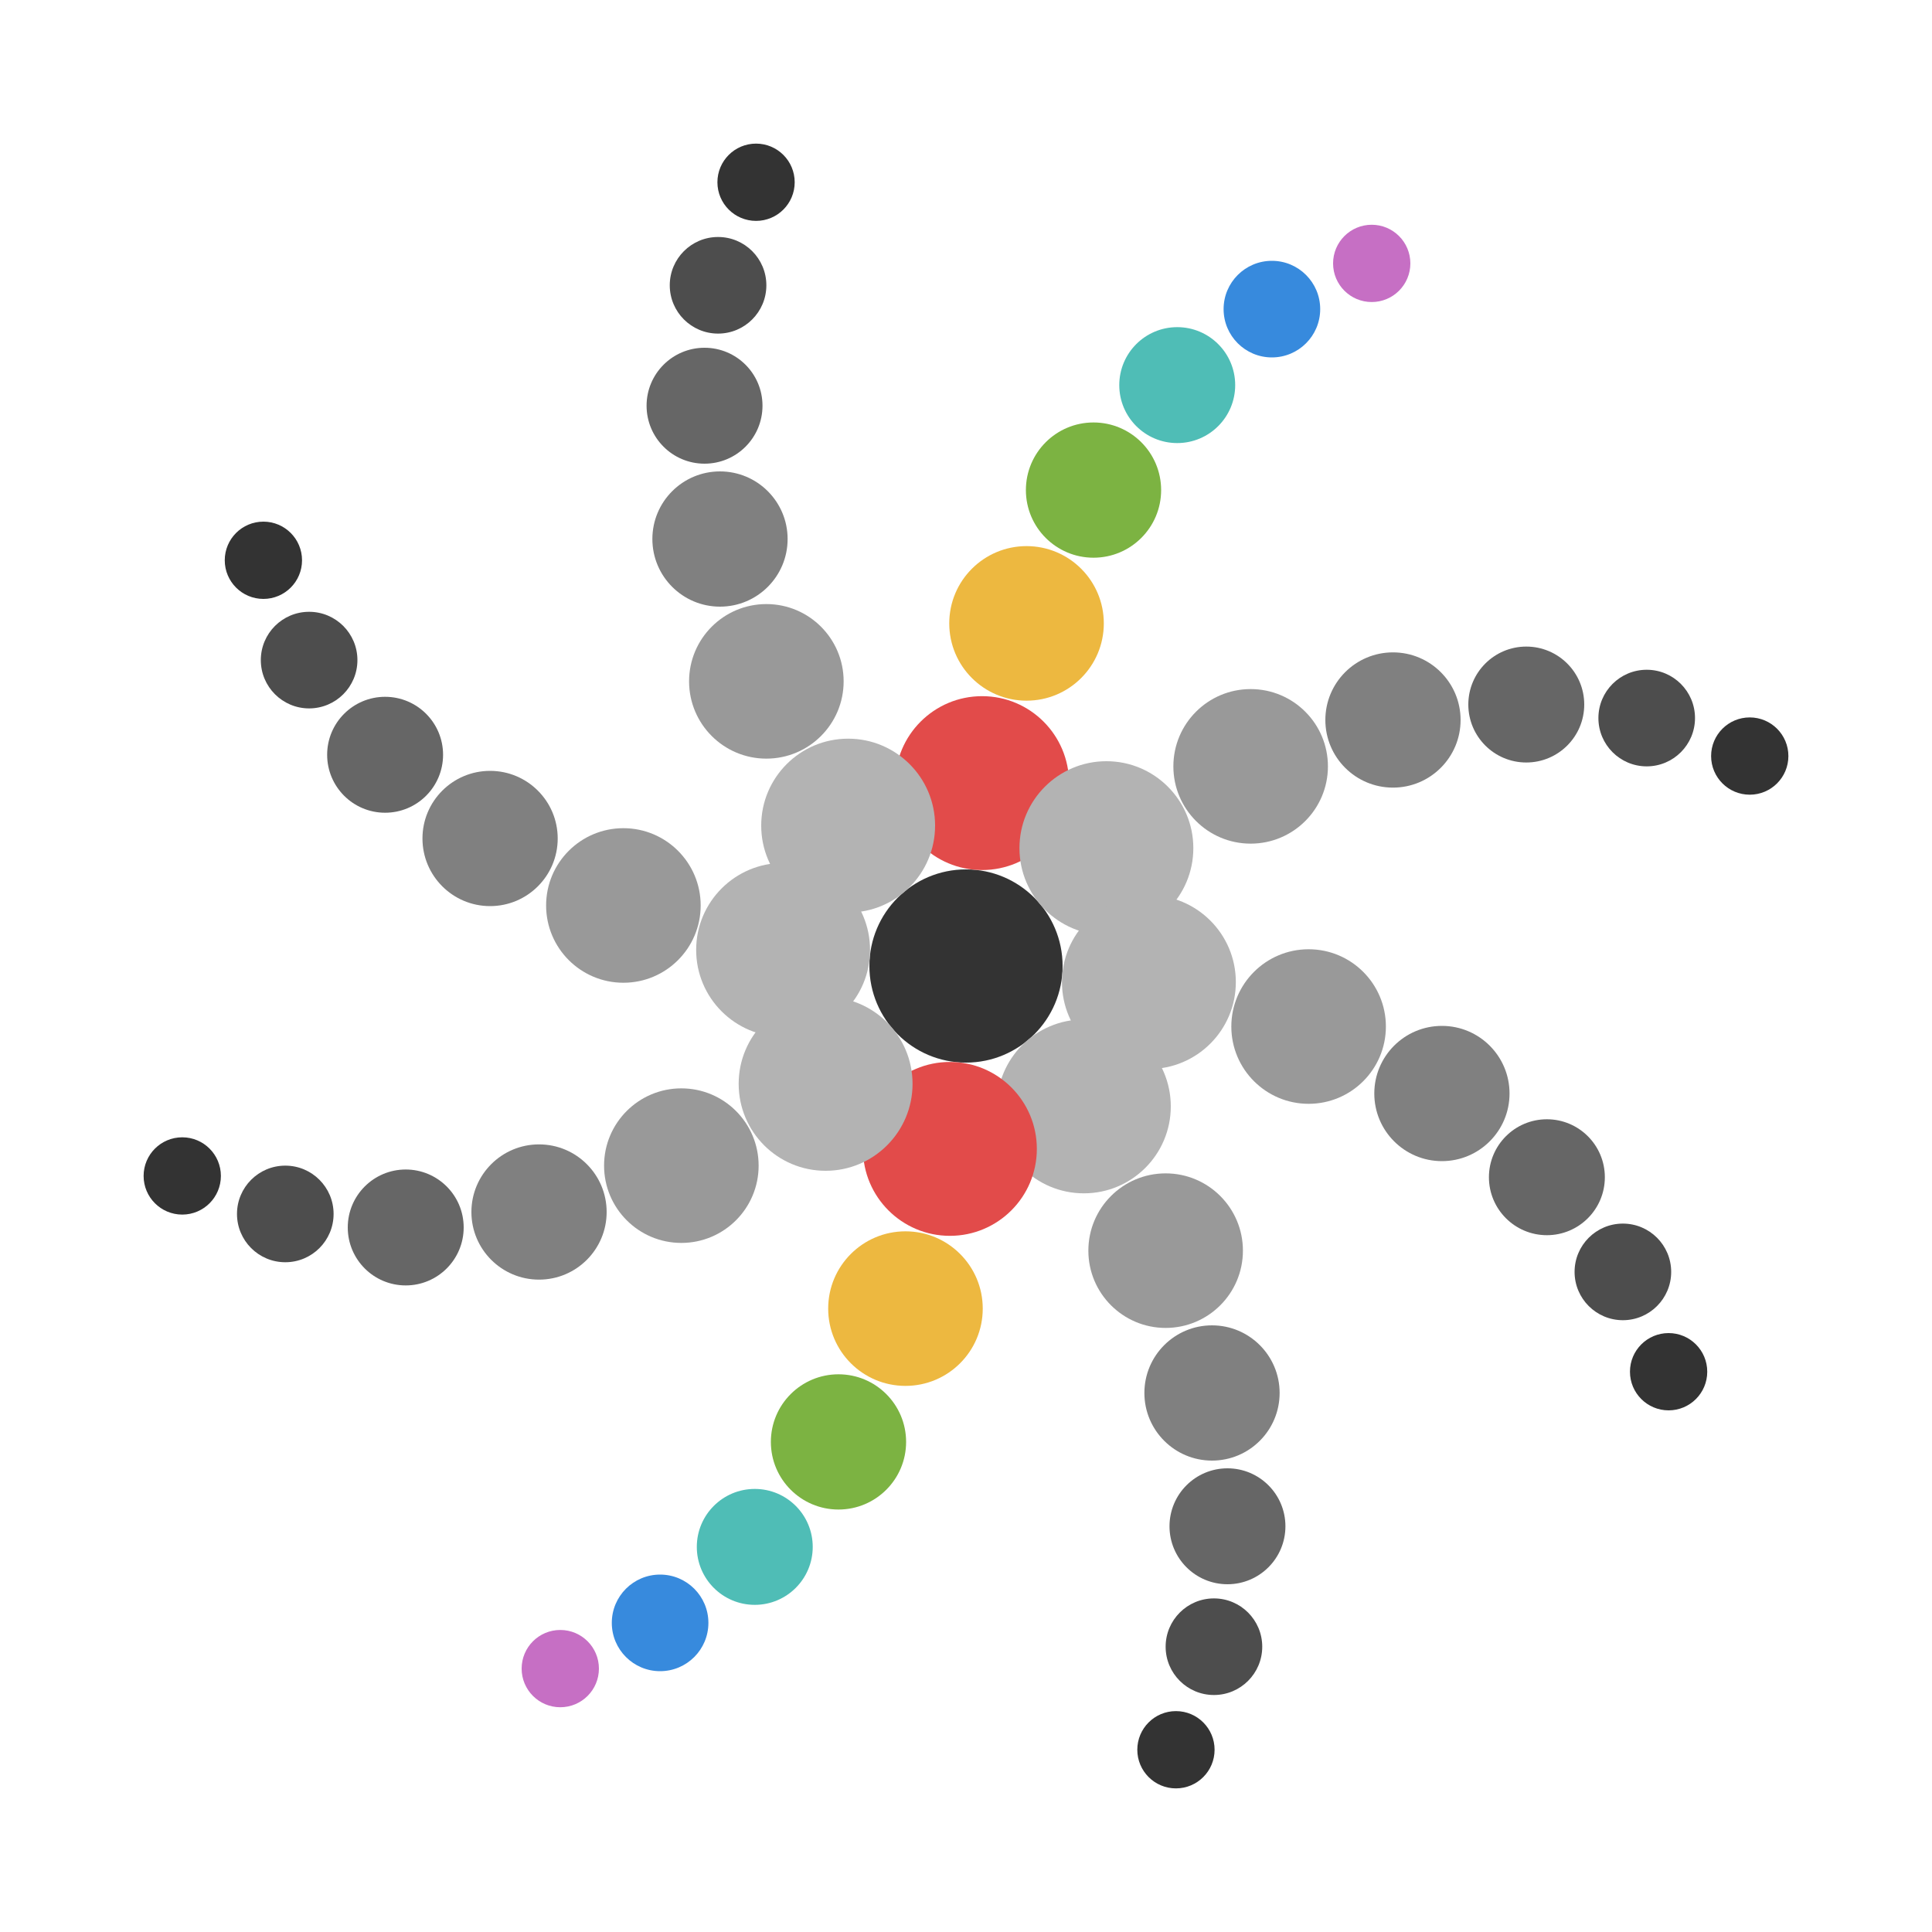
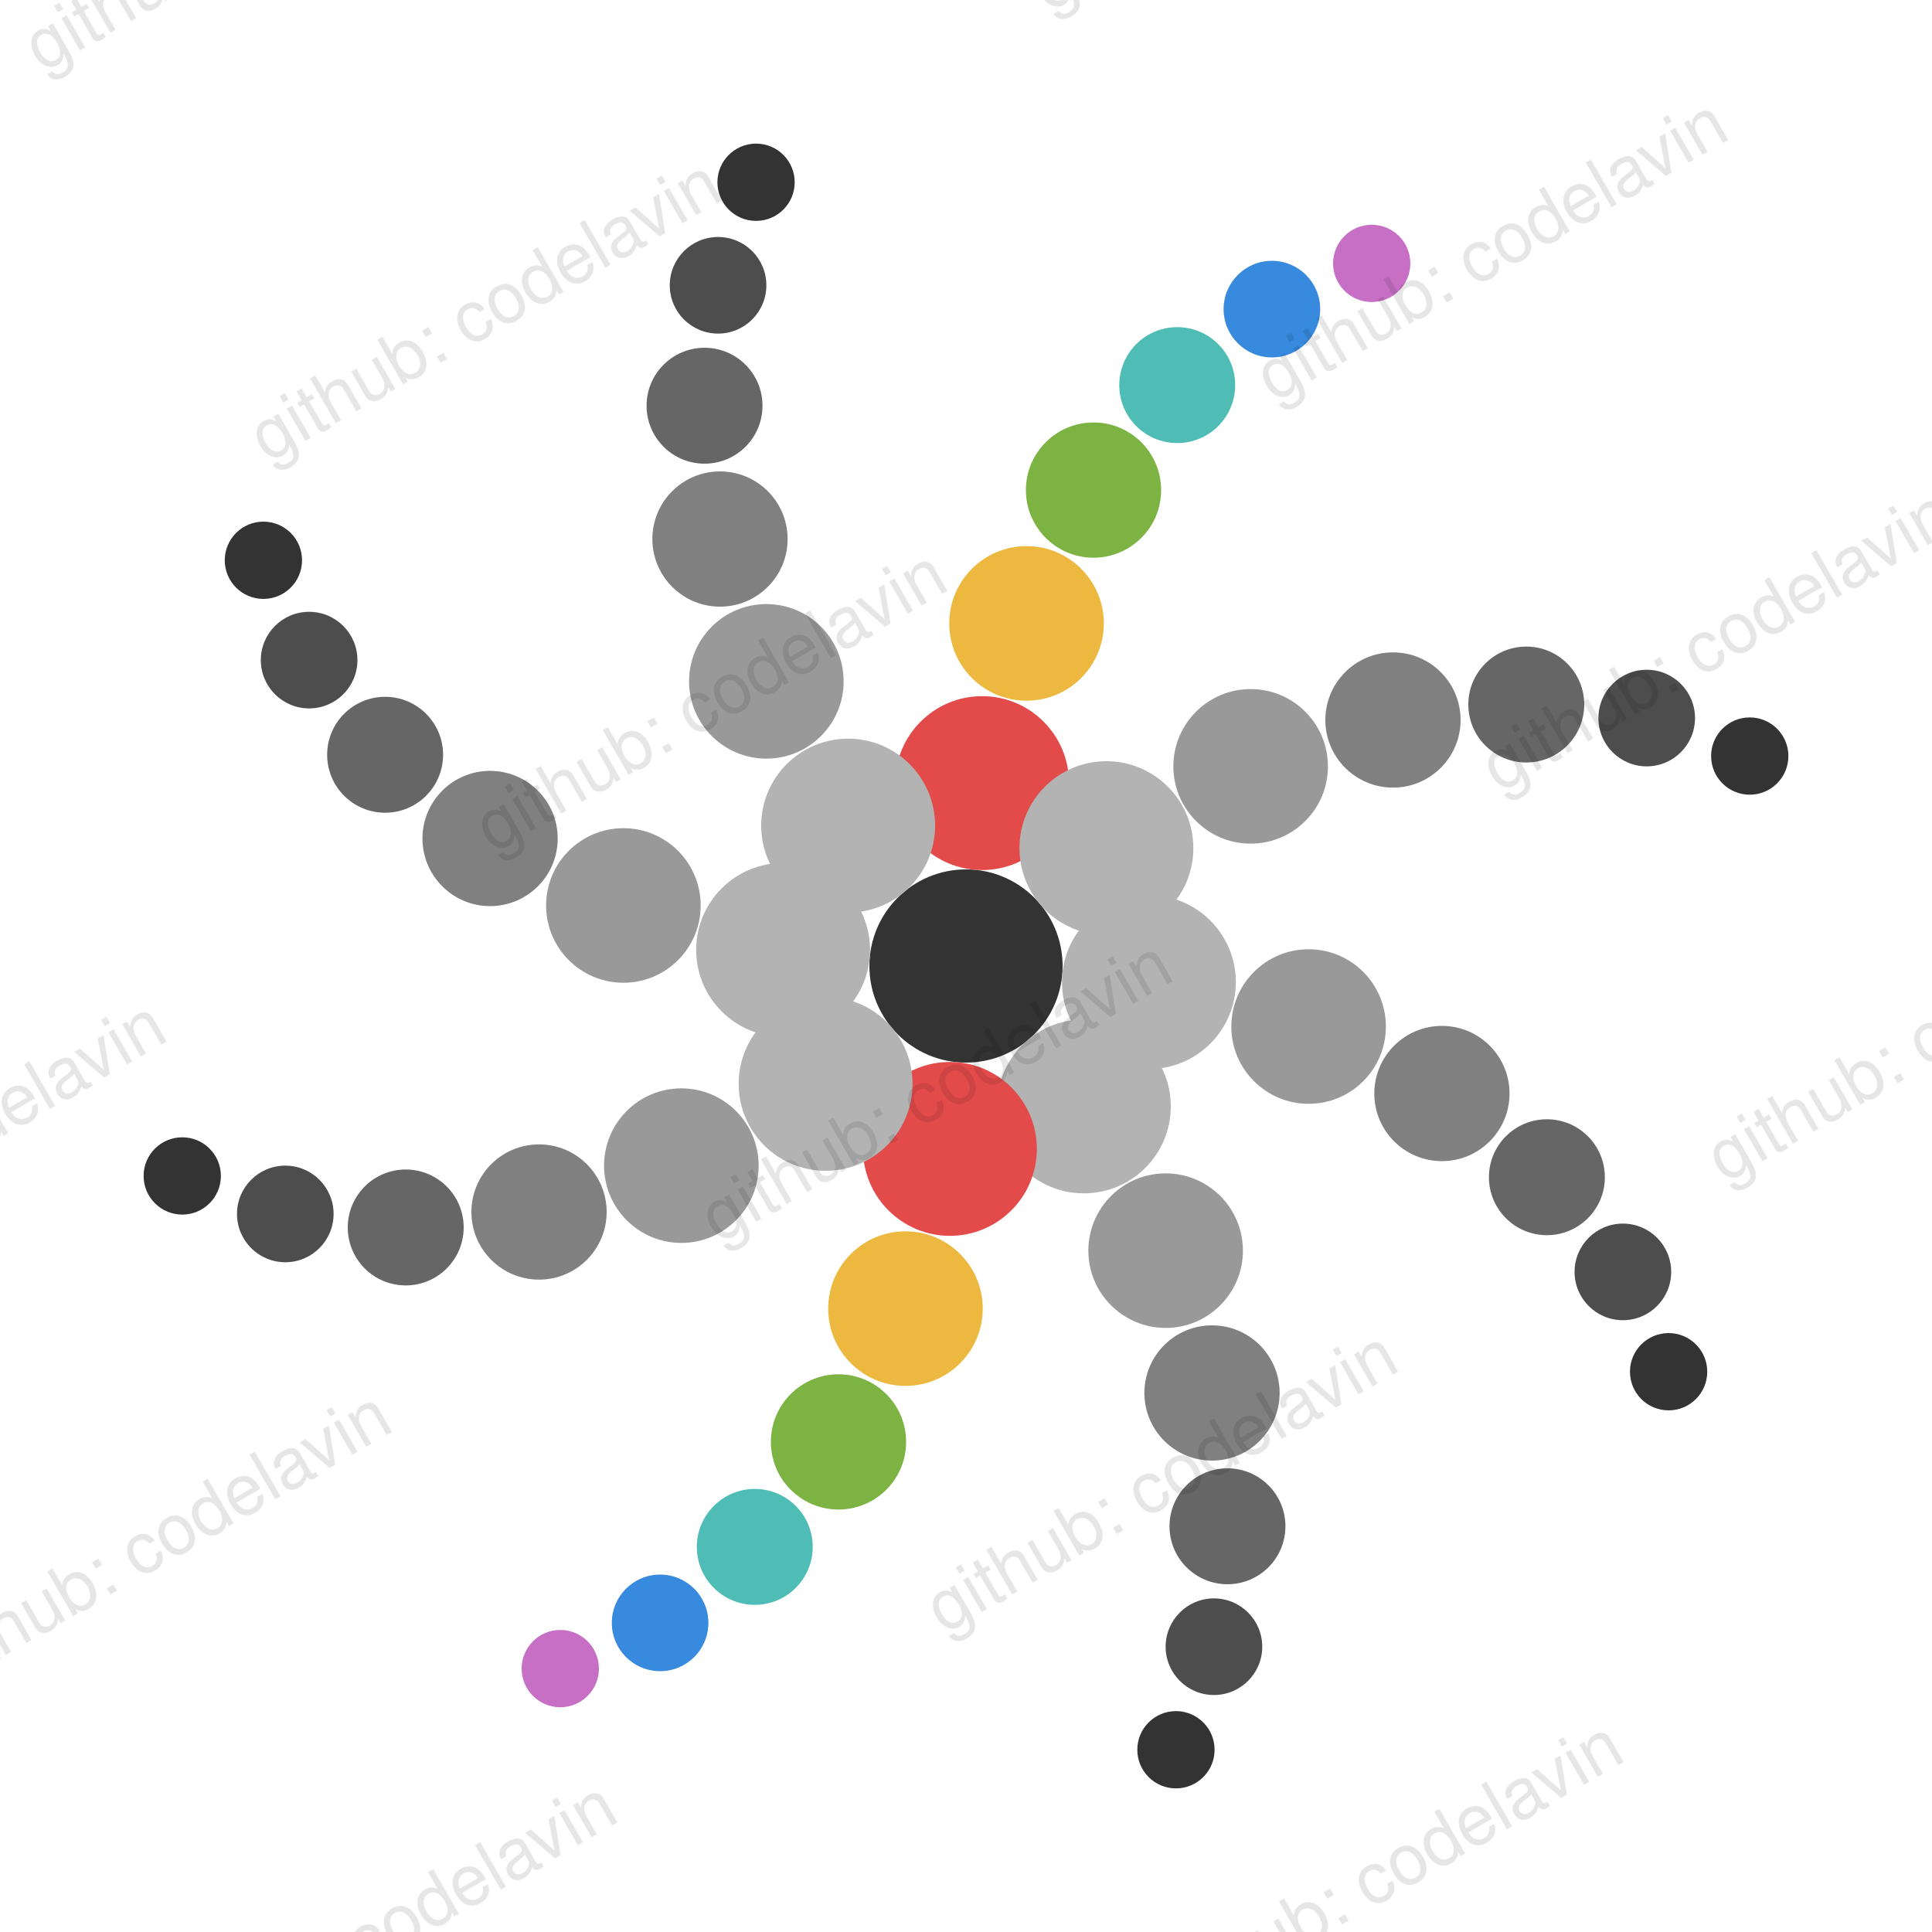
<svg xmlns="http://www.w3.org/2000/svg" viewBox="0 0 300 300" width="300" height="300">
+   <defs>
+     <pattern id="wm" width="140" height="70" patternUnits="userSpaceOnUse" patternTransform="rotate(-30)">
+       <text x="0" y="13" font-family="Source Han Sans SC, Noto Sans SC, Source Han Sans CN, Source Han Sans, Helvetica, Arial, sans-serif" font-size="11" fill="#000000" fill-opacity="0.10" xml:space="preserve">github: codelavin</text>
+     </pattern>
+   </defs>
  <circle cx="150" cy="150" r="15" fill="#333333" />
  <circle cx="152.5" cy="121.6" r="13.5" fill="#E24B4A" />
  <circle cx="159.4" cy="96.8" r="12.0" fill="#EDB840" />
  <circle cx="169.8" cy="76.1" r="10.5" fill="#7CB342" />
  <circle cx="182.8" cy="59.8" r="9.0" fill="#4FBDB6" />
  <circle cx="197.5" cy="48.0" r="7.5" fill="#378ADD" />
  <circle cx="213.0" cy="40.9" r="6.0" fill="#C66FC4" />
  <circle cx="171.8" cy="131.7" r="13.5" fill="#B3B3B3" />
  <circle cx="194.2" cy="119.0" r="12.0" fill="#999999" />
  <circle cx="216.3" cy="111.8" r="10.5" fill="#808080" />
  <circle cx="237.0" cy="109.4" r="9.0" fill="#666666" />
  <circle cx="255.7" cy="111.5" r="7.5" fill="#4D4D4D" />
  <circle cx="271.7" cy="117.4" r="6.0" fill="#333333" />
  <circle cx="178.4" cy="152.5" r="13.5" fill="#B3B3B3" />
  <circle cx="203.2" cy="159.4" r="12.0" fill="#999999" />
  <circle cx="223.9" cy="169.8" r="10.5" fill="#808080" />
  <circle cx="240.2" cy="182.8" r="9.0" fill="#666666" />
  <circle cx="252.0" cy="197.5" r="7.5" fill="#4D4D4D" />
  <circle cx="259.1" cy="213.0" r="6.0" fill="#333333" />
  <circle cx="168.3" cy="171.8" r="13.5" fill="#B3B3B3" />
  <circle cx="181.0" cy="194.2" r="12.0" fill="#999999" />
  <circle cx="188.2" cy="216.3" r="10.5" fill="#808080" />
  <circle cx="190.6" cy="237.0" r="9.0" fill="#666666" />
  <circle cx="188.5" cy="255.7" r="7.5" fill="#4D4D4D" />
  <circle cx="182.6" cy="271.7" r="6.0" fill="#333333" />
  <circle cx="147.5" cy="178.4" r="13.5" fill="#E24B4A" />
  <circle cx="140.6" cy="203.2" r="12.0" fill="#EDB840" />
  <circle cx="130.2" cy="223.9" r="10.5" fill="#7CB342" />
  <circle cx="117.2" cy="240.2" r="9.0" fill="#4FBDB6" />
  <circle cx="102.5" cy="252.0" r="7.5" fill="#378ADD" />
  <circle cx="87.0" cy="259.1" r="6.0" fill="#C66FC4" />
  <circle cx="128.2" cy="168.3" r="13.5" fill="#B3B3B3" />
  <circle cx="105.8" cy="181.0" r="12.0" fill="#999999" />
  <circle cx="83.7" cy="188.2" r="10.5" fill="#808080" />
  <circle cx="63.0" cy="190.6" r="9.0" fill="#666666" />
  <circle cx="44.3" cy="188.5" r="7.5" fill="#4D4D4D" />
  <circle cx="28.3" cy="182.6" r="6.0" fill="#333333" />
  <circle cx="121.6" cy="147.5" r="13.5" fill="#B3B3B3" />
  <circle cx="96.8" cy="140.6" r="12.0" fill="#999999" />
  <circle cx="76.1" cy="130.2" r="10.5" fill="#808080" />
  <circle cx="59.8" cy="117.2" r="9.0" fill="#666666" />
  <circle cx="48.0" cy="102.5" r="7.5" fill="#4D4D4D" />
  <circle cx="40.9" cy="87.0" r="6.0" fill="#333333" />
  <circle cx="131.7" cy="128.2" r="13.5" fill="#B3B3B3" />
  <circle cx="119.0" cy="105.8" r="12.0" fill="#999999" />
  <circle cx="111.8" cy="83.7" r="10.5" fill="#808080" />
  <circle cx="109.4" cy="63.0" r="9.0" fill="#666666" />
  <circle cx="111.5" cy="44.3" r="7.5" fill="#4D4D4D" />
  <circle cx="117.4" cy="28.3" r="6.0" fill="#333333" />
+   <rect width="300" height="300" fill="url(#wm)" />
</svg>
